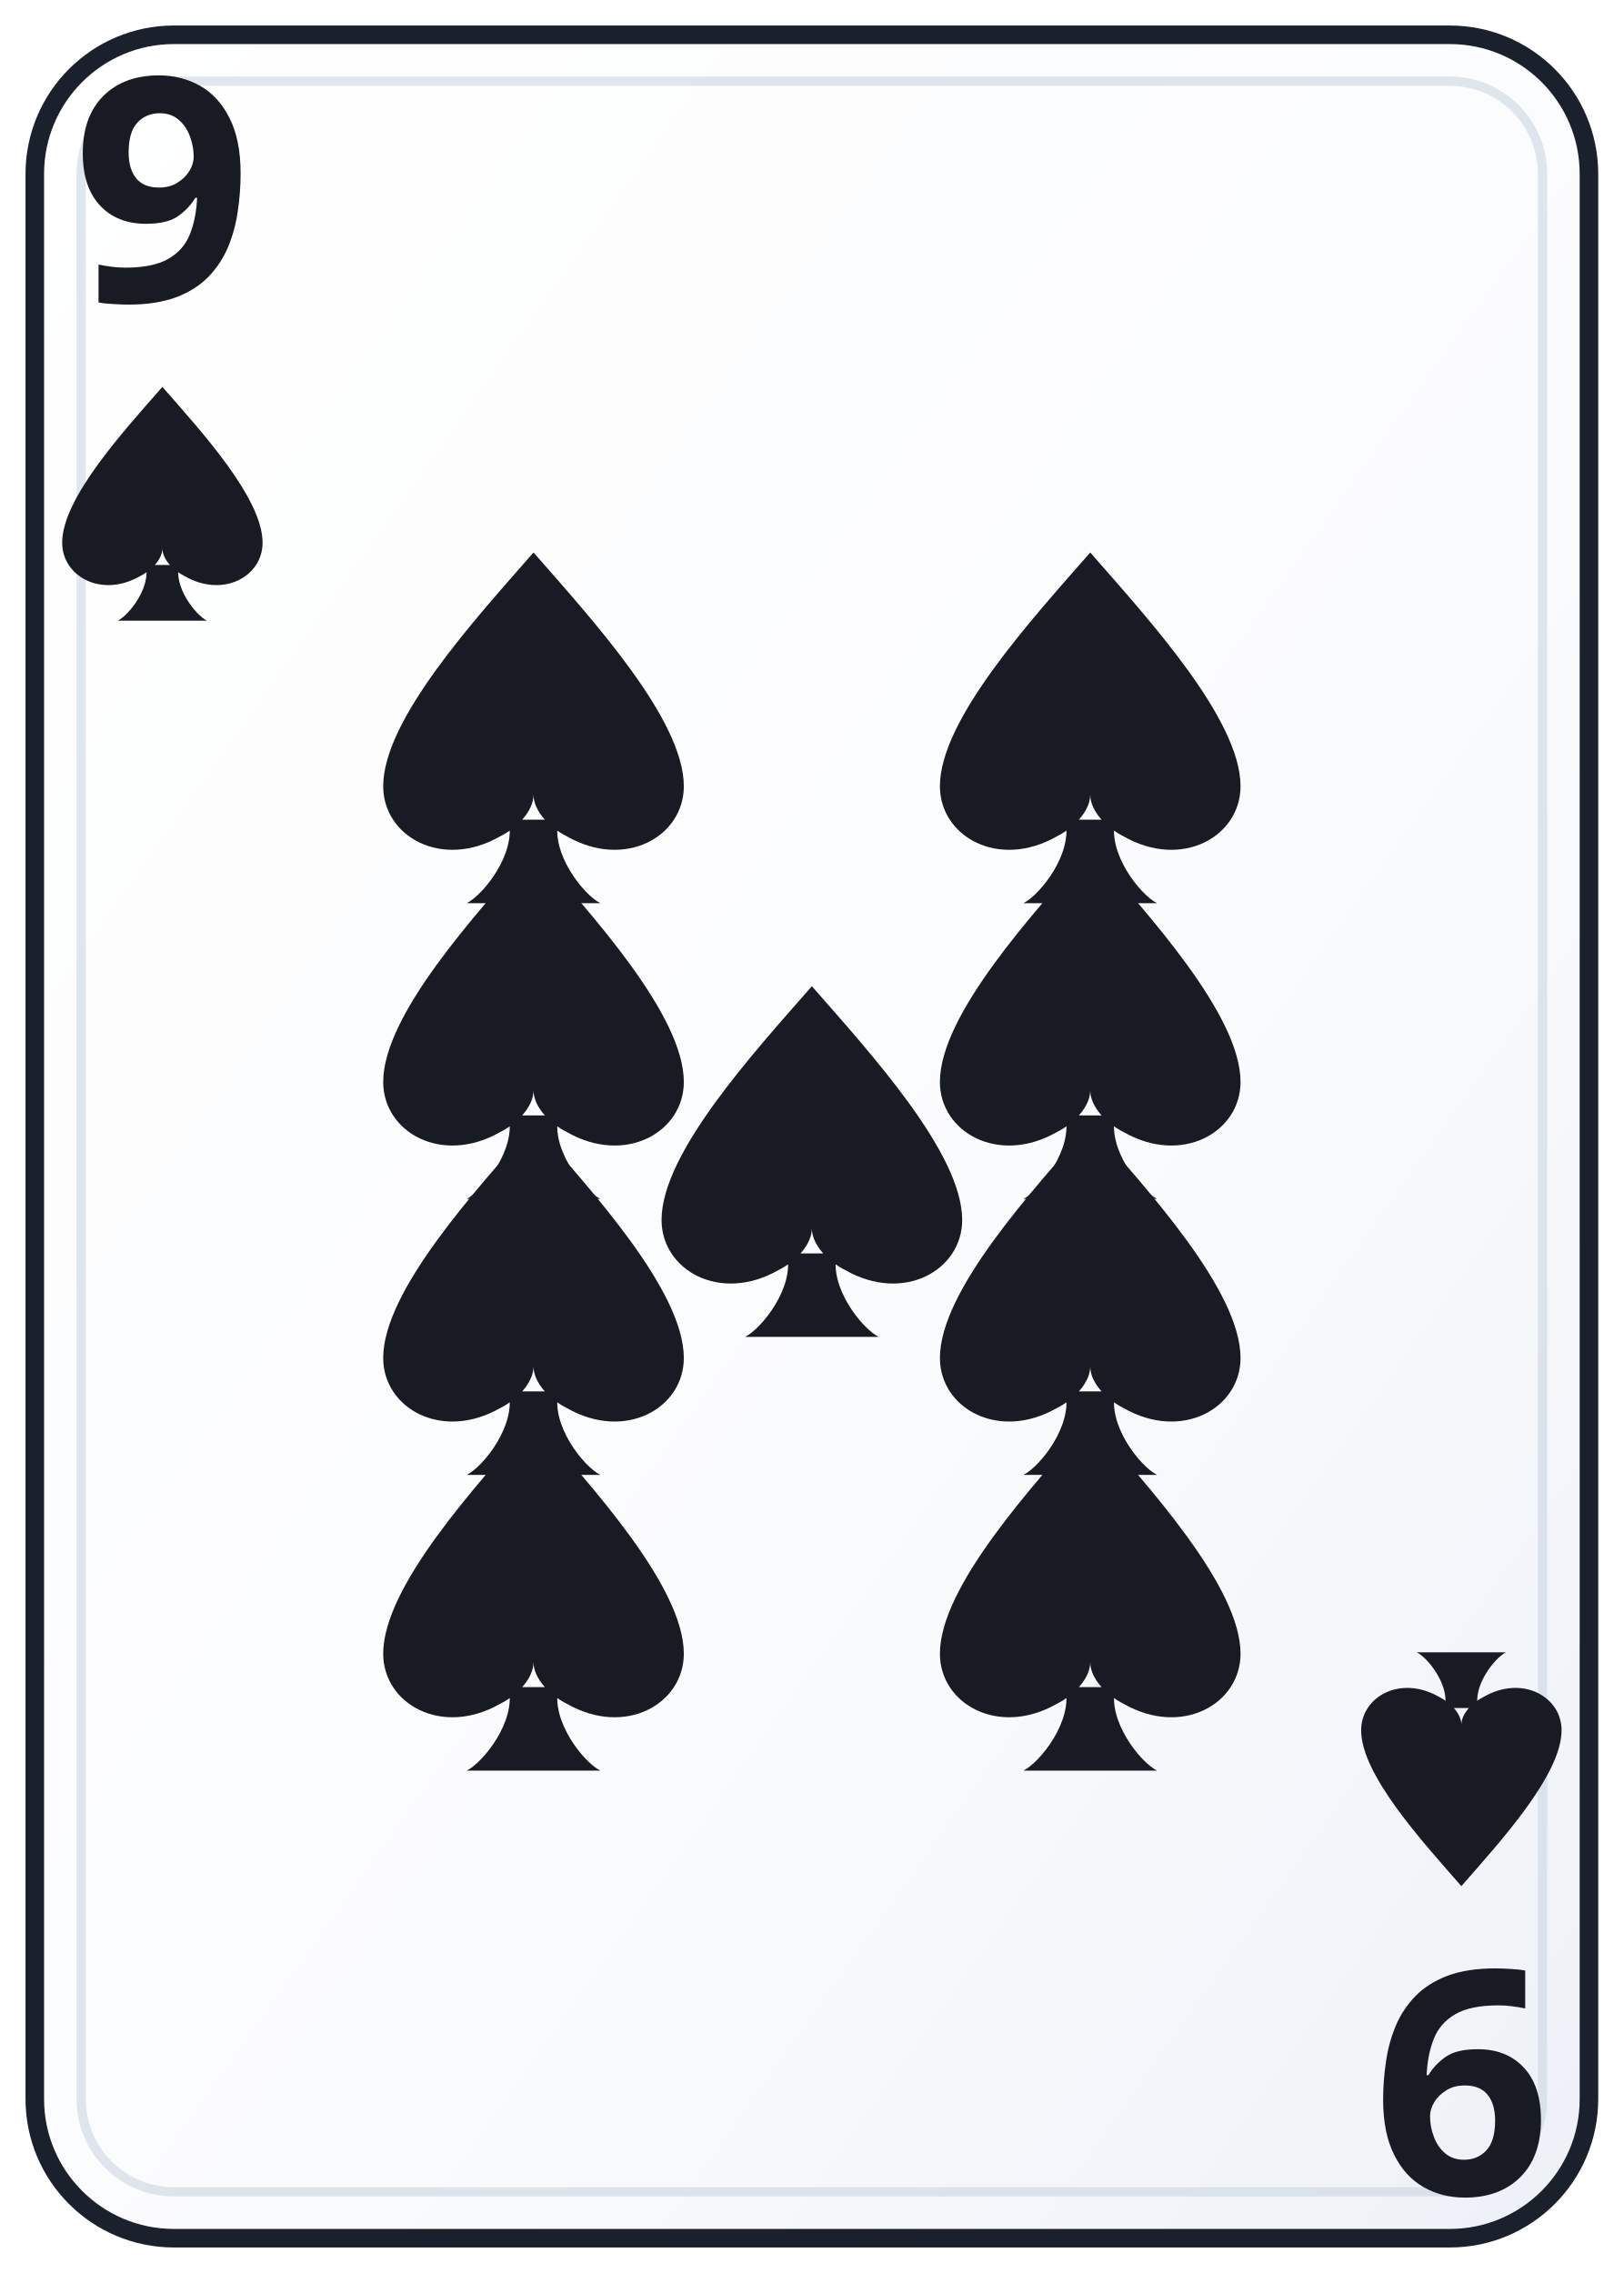
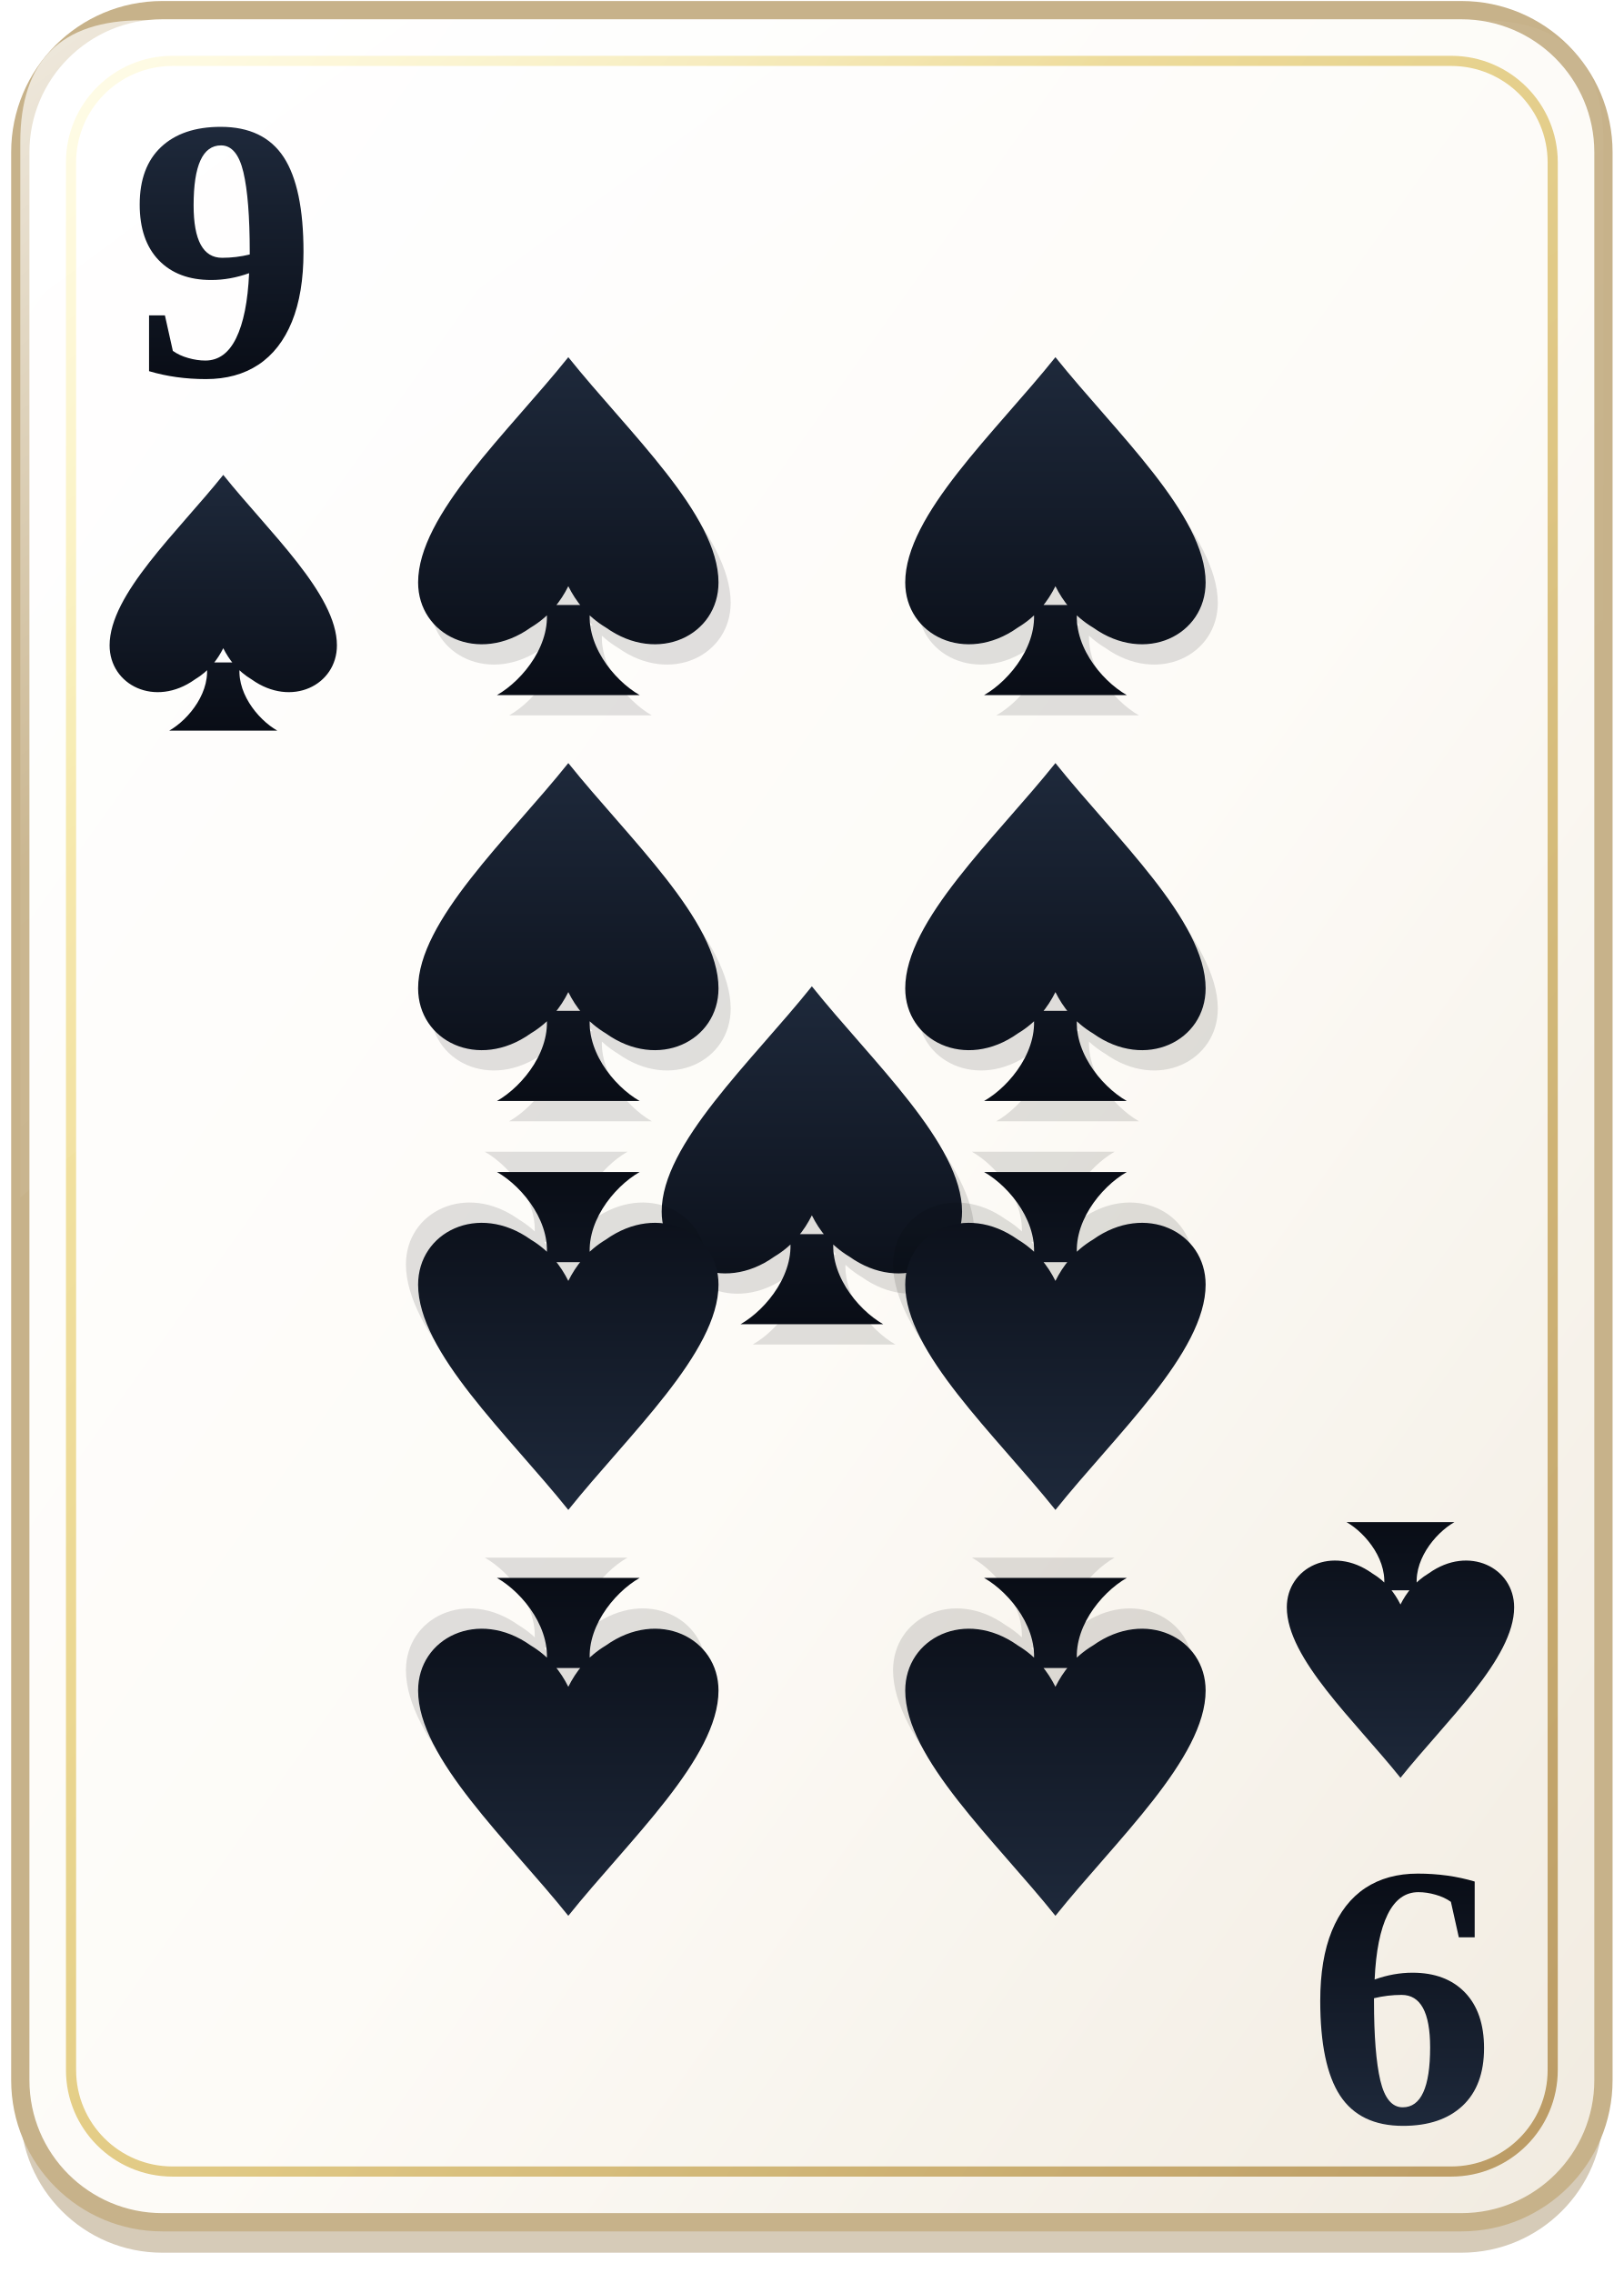
- <svg xmlns="http://www.w3.org/2000/svg" viewBox="0 0 140 196" width="140" height="196">
+ <svg xmlns="http://www.w3.org/2000/svg" viewBox="0 0 160 224" width="160" height="224">
  <defs>
-     <linearGradient id="cardBg" x1="0%" y1="0%" x2="100%" y2="100%">
+     <linearGradient id="cardFace" x1="0%" y1="0%" x2="100%" y2="100%">
      <stop offset="0%" stop-color="#ffffff" />
-       <stop offset="60%" stop-color="#fafbfd" />
-       <stop offset="100%" stop-color="#edf1f7" />
+       <stop offset="55%" stop-color="#fdfbf7" />
+       <stop offset="100%" stop-color="#f1ebe0" />
    </linearGradient>
+     <linearGradient id="gloss" x1="0%" y1="0%" x2="80%" y2="80%">
+       <stop offset="0%" stop-color="#ffffff" stop-opacity="0.72" />
+       <stop offset="45%" stop-color="#ffffff" stop-opacity="0.06" />
+       <stop offset="100%" stop-color="#ffffff" stop-opacity="0" />
+     </linearGradient>
+     <linearGradient id="goldGrad" x1="0%" y1="0%" x2="100%" y2="100%">
+       <stop offset="0%" stop-color="#fef08a" />
+       <stop offset="48%" stop-color="#d4af37" />
+       <stop offset="100%" stop-color="#92600a" />
+     </linearGradient>
+     <linearGradient id="suitGrad" x1="0%" y1="0%" x2="0%" y2="100%">
+       <stop offset="0%" stop-color="#1e293b" />
+       <stop offset="100%" stop-color="#090d16" />
+     </linearGradient>
+     <radialGradient id="aceHalo" cx="50%" cy="50%" r="50%">
+       <stop offset="0%" stop-color="#e2e8f0" stop-opacity="0.85" />
+       <stop offset="100%" stop-color="#ffffff" stop-opacity="0" />
+     </radialGradient>
  </defs>
-   <rect x="3" y="3" width="134" height="190" rx="12" fill="url(#cardBg)" stroke="#1a202c" stroke-width="1.6" />
-   <rect x="7" y="7" width="126" height="182" rx="8" fill="none" stroke="#cbd5e1" stroke-width="0.8" opacity="0.6" />
-   <g transform="translate(14, 26)">
-     <text x="0" y="0" font-family="'Cinzel', 'Segoe UI', 'Helvetica Neue', serif" font-size="27" font-weight="800" text-anchor="middle" fill="#181b24">9</text>
-     <path d="M 0 -18 C -7 -10, -18 2, -18 10 C -18 16, -11 20, -4 16 C -2 15, 0 13, 0 11 C 0 13, 2 15, 4 16 C 11 20, 18 16, 18 10 C 18 2, 7 -10, 0 -18 Z M -3 14 C -2 18, -6 23, -8 24 L 8 24 C 6 23, 2 18, 3 14 Z" fill="#181b24" transform="translate(0, 16) scale(0.48)" />
+   <rect x="2" y="2" width="156" height="220" rx="14" fill="#d6cbb8" />
+   <rect x="2" y="1" width="156" height="218" rx="14" fill="url(#cardFace)" stroke="#c7b28a" stroke-width="1.8" />
+   <rect x="7" y="6" width="146" height="208" rx="10" fill="none" stroke="url(#goldGrad)" stroke-width="1" opacity="0.58" />
+   <path d="M 14 2 L 146 2 Q 158 2 158 14 L 158 76 Q 75 56 2 118 L 2 14 Q 2 2 14 2 Z" fill="url(#gloss)" />
+   <g transform="translate(22, 37)">
+     <text x="0" y="0" font-family="'Georgia', 'Times New Roman', 'Segoe UI', serif" font-size="37" font-weight="900" letter-spacing="0" text-anchor="middle" fill="url(#suitGrad)">9</text>
+     <path d="M 0 -20 C -8 -10, -20 1, -20 10 C -20 17, -12 21, -5 16 C -2.5 14.5, -1 12.5, 0 10.5 C 1 12.5, 2.5 14.5, 5 16 C 12 21, 20 17, 20 10 C 20 1, 8 -10, 0 -20 Z M -3 13 C -2 18, -6 23, -9.5 25 L 9.5 25 C 6 23, 2 18, 3 13 Z" fill="url(#suitGrad)" transform="translate(0, 21) scale(0.56)" />
  </g>
-   <path d="M 0 -18 C -7 -10, -18 2, -18 10 C -18 16, -11 20, -4 16 C -2 15, 0 13, 0 11 C 0 13, 2 15, 4 16 C 11 20, 18 16, 18 10 C 18 2, 7 -10, 0 -18 Z M -3 14 C -2 18, -6 23, -8 24 L 8 24 C 6 23, 2 18, 3 14 Z" fill="#181b24" transform="translate(46, 60.6) scale(0.72)" />
-   <path d="M 0 -18 C -7 -10, -18 2, -18 10 C -18 16, -11 20, -4 16 C -2 15, 0 13, 0 11 C 0 13, 2 15, 4 16 C 11 20, 18 16, 18 10 C 18 2, 7 -10, 0 -18 Z M -3 14 C -2 18, -6 23, -8 24 L 8 24 C 6 23, 2 18, 3 14 Z" fill="#181b24" transform="translate(94, 60.6) scale(0.72)" />
-   <path d="M 0 -18 C -7 -10, -18 2, -18 10 C -18 16, -11 20, -4 16 C -2 15, 0 13, 0 11 C 0 13, 2 15, 4 16 C 11 20, 18 16, 18 10 C 18 2, 7 -10, 0 -18 Z M -3 14 C -2 18, -6 23, -8 24 L 8 24 C 6 23, 2 18, 3 14 Z" fill="#181b24" transform="translate(46, 86.1) scale(0.72)" />
-   <path d="M 0 -18 C -7 -10, -18 2, -18 10 C -18 16, -11 20, -4 16 C -2 15, 0 13, 0 11 C 0 13, 2 15, 4 16 C 11 20, 18 16, 18 10 C 18 2, 7 -10, 0 -18 Z M -3 14 C -2 18, -6 23, -8 24 L 8 24 C 6 23, 2 18, 3 14 Z" fill="#181b24" transform="translate(94, 86.1) scale(0.72)" />
-   <path d="M 0 -18 C -7 -10, -18 2, -18 10 C -18 16, -11 20, -4 16 C -2 15, 0 13, 0 11 C 0 13, 2 15, 4 16 C 11 20, 18 16, 18 10 C 18 2, 7 -10, 0 -18 Z M -3 14 C -2 18, -6 23, -8 24 L 8 24 C 6 23, 2 18, 3 14 Z" fill="#181b24" transform="translate(70, 98) scale(0.72)" />
-   <path d="M 0 -18 C -7 -10, -18 2, -18 10 C -18 16, -11 20, -4 16 C -2 15, 0 13, 0 11 C 0 13, 2 15, 4 16 C 11 20, 18 16, 18 10 C 18 2, 7 -10, 0 -18 Z M -3 14 C -2 18, -6 23, -8 24 L 8 24 C 6 23, 2 18, 3 14 Z" fill="#181b24" transform="translate(46, 109.9) scale(0.72)" />
-   <path d="M 0 -18 C -7 -10, -18 2, -18 10 C -18 16, -11 20, -4 16 C -2 15, 0 13, 0 11 C 0 13, 2 15, 4 16 C 11 20, 18 16, 18 10 C 18 2, 7 -10, 0 -18 Z M -3 14 C -2 18, -6 23, -8 24 L 8 24 C 6 23, 2 18, 3 14 Z" fill="#181b24" transform="translate(94, 109.9) scale(0.72)" />
-   <path d="M 0 -18 C -7 -10, -18 2, -18 10 C -18 16, -11 20, -4 16 C -2 15, 0 13, 0 11 C 0 13, 2 15, 4 16 C 11 20, 18 16, 18 10 C 18 2, 7 -10, 0 -18 Z M -3 14 C -2 18, -6 23, -8 24 L 8 24 C 6 23, 2 18, 3 14 Z" fill="#181b24" transform="translate(46, 135.4) scale(0.72)" />
-   <path d="M 0 -18 C -7 -10, -18 2, -18 10 C -18 16, -11 20, -4 16 C -2 15, 0 13, 0 11 C 0 13, 2 15, 4 16 C 11 20, 18 16, 18 10 C 18 2, 7 -10, 0 -18 Z M -3 14 C -2 18, -6 23, -8 24 L 8 24 C 6 23, 2 18, 3 14 Z" fill="#181b24" transform="translate(94, 135.4) scale(0.72)" />
-   <g transform="translate(126, 170) rotate(180)">
-     <text x="0" y="0" font-family="'Cinzel', 'Segoe UI', 'Helvetica Neue', serif" font-size="27" font-weight="800" text-anchor="middle" fill="#181b24">9</text>
-     <path d="M 0 -18 C -7 -10, -18 2, -18 10 C -18 16, -11 20, -4 16 C -2 15, 0 13, 0 11 C 0 13, 2 15, 4 16 C 11 20, 18 16, 18 10 C 18 2, 7 -10, 0 -18 Z M -3 14 C -2 18, -6 23, -8 24 L 8 24 C 6 23, 2 18, 3 14 Z" fill="#181b24" transform="translate(0, 16) scale(0.48)" />
+   <g transform="translate(56, 50)">
+     <path d="M 0 -20 C -8 -10, -20 1, -20 10 C -20 17, -12 21, -5 16 C -2.5 14.5, -1 12.5, 0 10.5 C 1 12.5, 2.5 14.5, 5 16 C 12 21, 20 17, 20 10 C 20 1, 8 -10, 0 -20 Z M -3 13 C -2 18, -6 23, -9.5 25 L 9.5 25 C 6 23, 2 18, 3 13 Z" fill="rgba(0,0,0,0.12)" transform="translate(1.2, 2) scale(0.74)" />
+     <path d="M 0 -20 C -8 -10, -20 1, -20 10 C -20 17, -12 21, -5 16 C -2.5 14.5, -1 12.5, 0 10.5 C 1 12.5, 2.5 14.5, 5 16 C 12 21, 20 17, 20 10 C 20 1, 8 -10, 0 -20 Z M -3 13 C -2 18, -6 23, -9.5 25 L 9.5 25 C 6 23, 2 18, 3 13 Z" fill="url(#suitGrad)" transform="scale(0.74)" />
+   </g>
+   <g transform="translate(104, 50)">
+     <path d="M 0 -20 C -8 -10, -20 1, -20 10 C -20 17, -12 21, -5 16 C -2.5 14.5, -1 12.5, 0 10.5 C 1 12.5, 2.5 14.5, 5 16 C 12 21, 20 17, 20 10 C 20 1, 8 -10, 0 -20 Z M -3 13 C -2 18, -6 23, -9.5 25 L 9.5 25 C 6 23, 2 18, 3 13 Z" fill="rgba(0,0,0,0.12)" transform="translate(1.2, 2) scale(0.74)" />
+     <path d="M 0 -20 C -8 -10, -20 1, -20 10 C -20 17, -12 21, -5 16 C -2.5 14.5, -1 12.5, 0 10.5 C 1 12.5, 2.5 14.5, 5 16 C 12 21, 20 17, 20 10 C 20 1, 8 -10, 0 -20 Z M -3 13 C -2 18, -6 23, -9.5 25 L 9.5 25 C 6 23, 2 18, 3 13 Z" fill="url(#suitGrad)" transform="scale(0.74)" />
+   </g>
+   <g transform="translate(56, 90)">
+     <path d="M 0 -20 C -8 -10, -20 1, -20 10 C -20 17, -12 21, -5 16 C -2.5 14.5, -1 12.5, 0 10.5 C 1 12.5, 2.5 14.5, 5 16 C 12 21, 20 17, 20 10 C 20 1, 8 -10, 0 -20 Z M -3 13 C -2 18, -6 23, -9.5 25 L 9.5 25 C 6 23, 2 18, 3 13 Z" fill="rgba(0,0,0,0.12)" transform="translate(1.2, 2) scale(0.74)" />
+     <path d="M 0 -20 C -8 -10, -20 1, -20 10 C -20 17, -12 21, -5 16 C -2.5 14.5, -1 12.5, 0 10.5 C 1 12.5, 2.5 14.5, 5 16 C 12 21, 20 17, 20 10 C 20 1, 8 -10, 0 -20 Z M -3 13 C -2 18, -6 23, -9.5 25 L 9.5 25 C 6 23, 2 18, 3 13 Z" fill="url(#suitGrad)" transform="scale(0.74)" />
+   </g>
+   <g transform="translate(104, 90)">
+     <path d="M 0 -20 C -8 -10, -20 1, -20 10 C -20 17, -12 21, -5 16 C -2.5 14.5, -1 12.5, 0 10.5 C 1 12.5, 2.5 14.5, 5 16 C 12 21, 20 17, 20 10 C 20 1, 8 -10, 0 -20 Z M -3 13 C -2 18, -6 23, -9.5 25 L 9.5 25 C 6 23, 2 18, 3 13 Z" fill="rgba(0,0,0,0.12)" transform="translate(1.2, 2) scale(0.74)" />
+     <path d="M 0 -20 C -8 -10, -20 1, -20 10 C -20 17, -12 21, -5 16 C -2.5 14.5, -1 12.5, 0 10.5 C 1 12.5, 2.5 14.5, 5 16 C 12 21, 20 17, 20 10 C 20 1, 8 -10, 0 -20 Z M -3 13 C -2 18, -6 23, -9.5 25 L 9.5 25 C 6 23, 2 18, 3 13 Z" fill="url(#suitGrad)" transform="scale(0.74)" />
+   </g>
+   <g transform="translate(80, 112)">
+     <path d="M 0 -20 C -8 -10, -20 1, -20 10 C -20 17, -12 21, -5 16 C -2.5 14.5, -1 12.5, 0 10.5 C 1 12.5, 2.5 14.5, 5 16 C 12 21, 20 17, 20 10 C 20 1, 8 -10, 0 -20 Z M -3 13 C -2 18, -6 23, -9.5 25 L 9.5 25 C 6 23, 2 18, 3 13 Z" fill="rgba(0,0,0,0.12)" transform="translate(1.2, 2) scale(0.74)" />
+     <path d="M 0 -20 C -8 -10, -20 1, -20 10 C -20 17, -12 21, -5 16 C -2.5 14.5, -1 12.5, 0 10.5 C 1 12.5, 2.5 14.5, 5 16 C 12 21, 20 17, 20 10 C 20 1, 8 -10, 0 -20 Z M -3 13 C -2 18, -6 23, -9.5 25 L 9.5 25 C 6 23, 2 18, 3 13 Z" fill="url(#suitGrad)" transform="scale(0.74)" />
+   </g>
+   <g transform="translate(56, 134) rotate(180)">
+     <path d="M 0 -20 C -8 -10, -20 1, -20 10 C -20 17, -12 21, -5 16 C -2.5 14.5, -1 12.5, 0 10.5 C 1 12.5, 2.5 14.5, 5 16 C 12 21, 20 17, 20 10 C 20 1, 8 -10, 0 -20 Z M -3 13 C -2 18, -6 23, -9.5 25 L 9.5 25 C 6 23, 2 18, 3 13 Z" fill="rgba(0,0,0,0.12)" transform="translate(1.2, 2) scale(0.74)" />
+     <path d="M 0 -20 C -8 -10, -20 1, -20 10 C -20 17, -12 21, -5 16 C -2.5 14.5, -1 12.5, 0 10.5 C 1 12.5, 2.5 14.5, 5 16 C 12 21, 20 17, 20 10 C 20 1, 8 -10, 0 -20 Z M -3 13 C -2 18, -6 23, -9.5 25 L 9.5 25 C 6 23, 2 18, 3 13 Z" fill="url(#suitGrad)" transform="scale(0.74)" />
+   </g>
+   <g transform="translate(104, 134) rotate(180)">
+     <path d="M 0 -20 C -8 -10, -20 1, -20 10 C -20 17, -12 21, -5 16 C -2.5 14.5, -1 12.5, 0 10.5 C 1 12.5, 2.5 14.5, 5 16 C 12 21, 20 17, 20 10 C 20 1, 8 -10, 0 -20 Z M -3 13 C -2 18, -6 23, -9.5 25 L 9.5 25 C 6 23, 2 18, 3 13 Z" fill="rgba(0,0,0,0.12)" transform="translate(1.2, 2) scale(0.74)" />
+     <path d="M 0 -20 C -8 -10, -20 1, -20 10 C -20 17, -12 21, -5 16 C -2.5 14.5, -1 12.5, 0 10.5 C 1 12.5, 2.5 14.5, 5 16 C 12 21, 20 17, 20 10 C 20 1, 8 -10, 0 -20 Z M -3 13 C -2 18, -6 23, -9.5 25 L 9.5 25 C 6 23, 2 18, 3 13 Z" fill="url(#suitGrad)" transform="scale(0.74)" />
+   </g>
+   <g transform="translate(56, 174) rotate(180)">
+     <path d="M 0 -20 C -8 -10, -20 1, -20 10 C -20 17, -12 21, -5 16 C -2.5 14.5, -1 12.5, 0 10.5 C 1 12.5, 2.5 14.5, 5 16 C 12 21, 20 17, 20 10 C 20 1, 8 -10, 0 -20 Z M -3 13 C -2 18, -6 23, -9.5 25 L 9.5 25 C 6 23, 2 18, 3 13 Z" fill="rgba(0,0,0,0.12)" transform="translate(1.2, 2) scale(0.74)" />
+     <path d="M 0 -20 C -8 -10, -20 1, -20 10 C -20 17, -12 21, -5 16 C -2.5 14.5, -1 12.5, 0 10.5 C 1 12.5, 2.5 14.5, 5 16 C 12 21, 20 17, 20 10 C 20 1, 8 -10, 0 -20 Z M -3 13 C -2 18, -6 23, -9.5 25 L 9.5 25 C 6 23, 2 18, 3 13 Z" fill="url(#suitGrad)" transform="scale(0.74)" />
+   </g>
+   <g transform="translate(104, 174) rotate(180)">
+     <path d="M 0 -20 C -8 -10, -20 1, -20 10 C -20 17, -12 21, -5 16 C -2.5 14.5, -1 12.5, 0 10.5 C 1 12.5, 2.5 14.5, 5 16 C 12 21, 20 17, 20 10 C 20 1, 8 -10, 0 -20 Z M -3 13 C -2 18, -6 23, -9.5 25 L 9.5 25 C 6 23, 2 18, 3 13 Z" fill="rgba(0,0,0,0.12)" transform="translate(1.2, 2) scale(0.74)" />
+     <path d="M 0 -20 C -8 -10, -20 1, -20 10 C -20 17, -12 21, -5 16 C -2.5 14.5, -1 12.5, 0 10.5 C 1 12.5, 2.5 14.5, 5 16 C 12 21, 20 17, 20 10 C 20 1, 8 -10, 0 -20 Z M -3 13 C -2 18, -6 23, -9.5 25 L 9.5 25 C 6 23, 2 18, 3 13 Z" fill="url(#suitGrad)" transform="scale(0.74)" />
+   </g>
+   <g transform="translate(138, 185) rotate(180)">
+     <text x="0" y="0" font-family="'Georgia', 'Times New Roman', 'Segoe UI', serif" font-size="37" font-weight="900" letter-spacing="0" text-anchor="middle" fill="url(#suitGrad)">9</text>
+     <path d="M 0 -20 C -8 -10, -20 1, -20 10 C -20 17, -12 21, -5 16 C -2.5 14.5, -1 12.5, 0 10.5 C 1 12.5, 2.5 14.5, 5 16 C 12 21, 20 17, 20 10 C 20 1, 8 -10, 0 -20 Z M -3 13 C -2 18, -6 23, -9.5 25 L 9.5 25 C 6 23, 2 18, 3 13 Z" fill="url(#suitGrad)" transform="translate(0, 21) scale(0.56)" />
  </g>
</svg>
